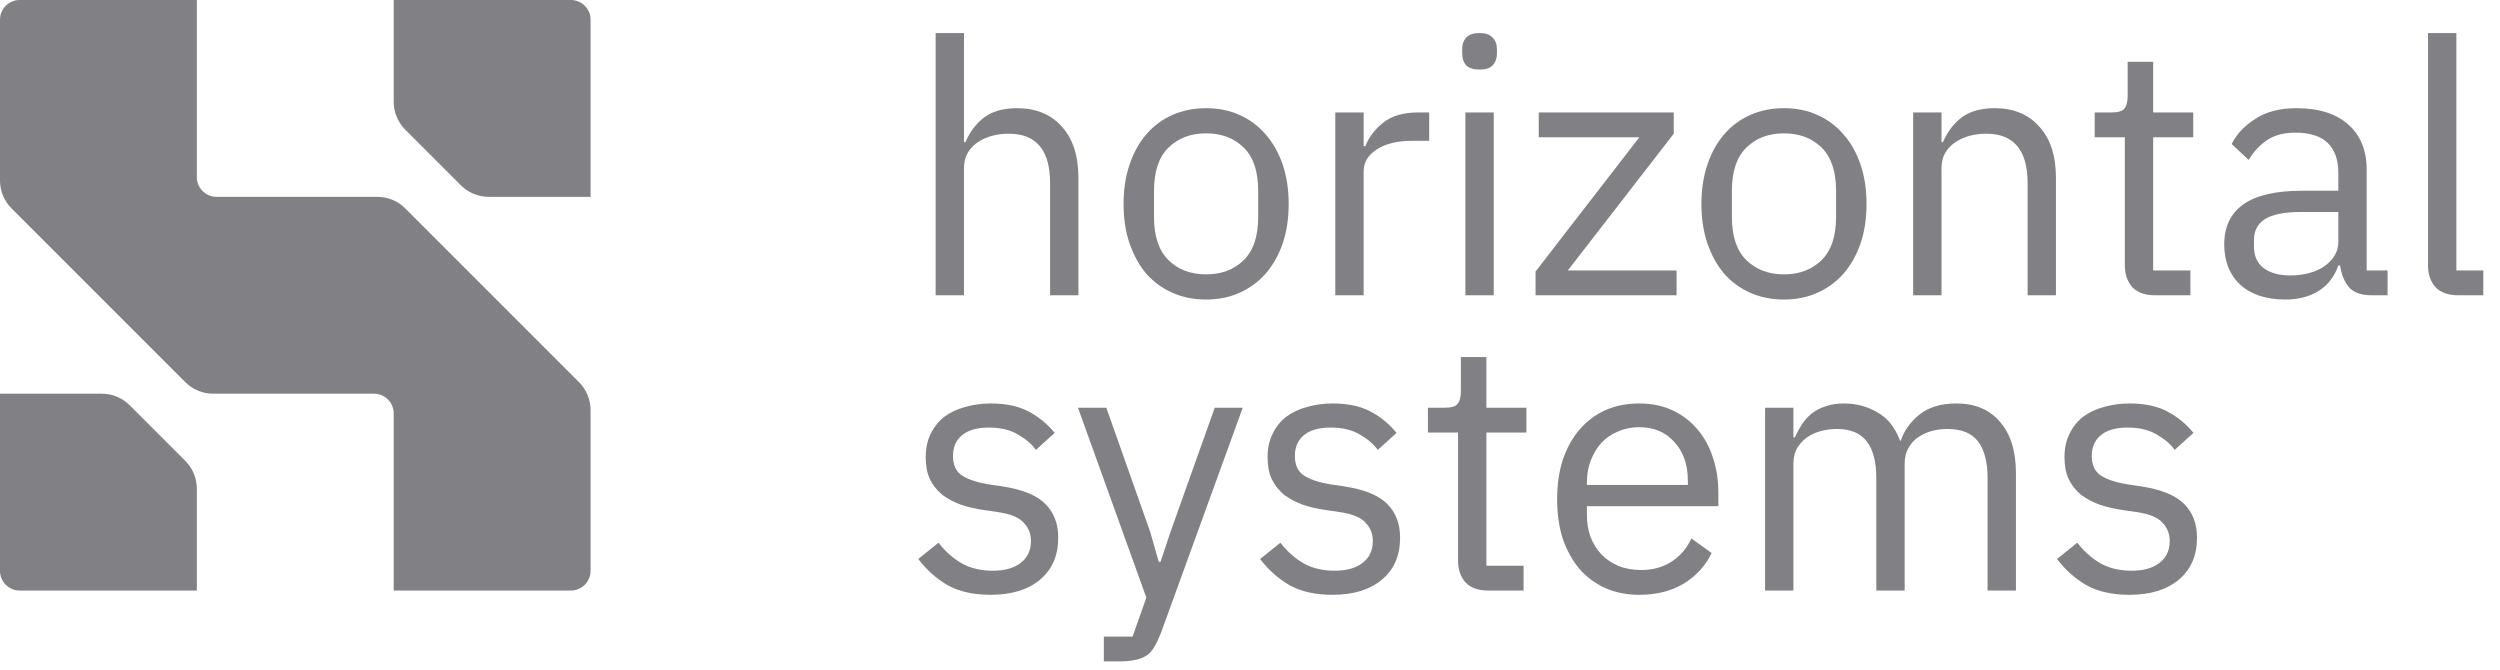
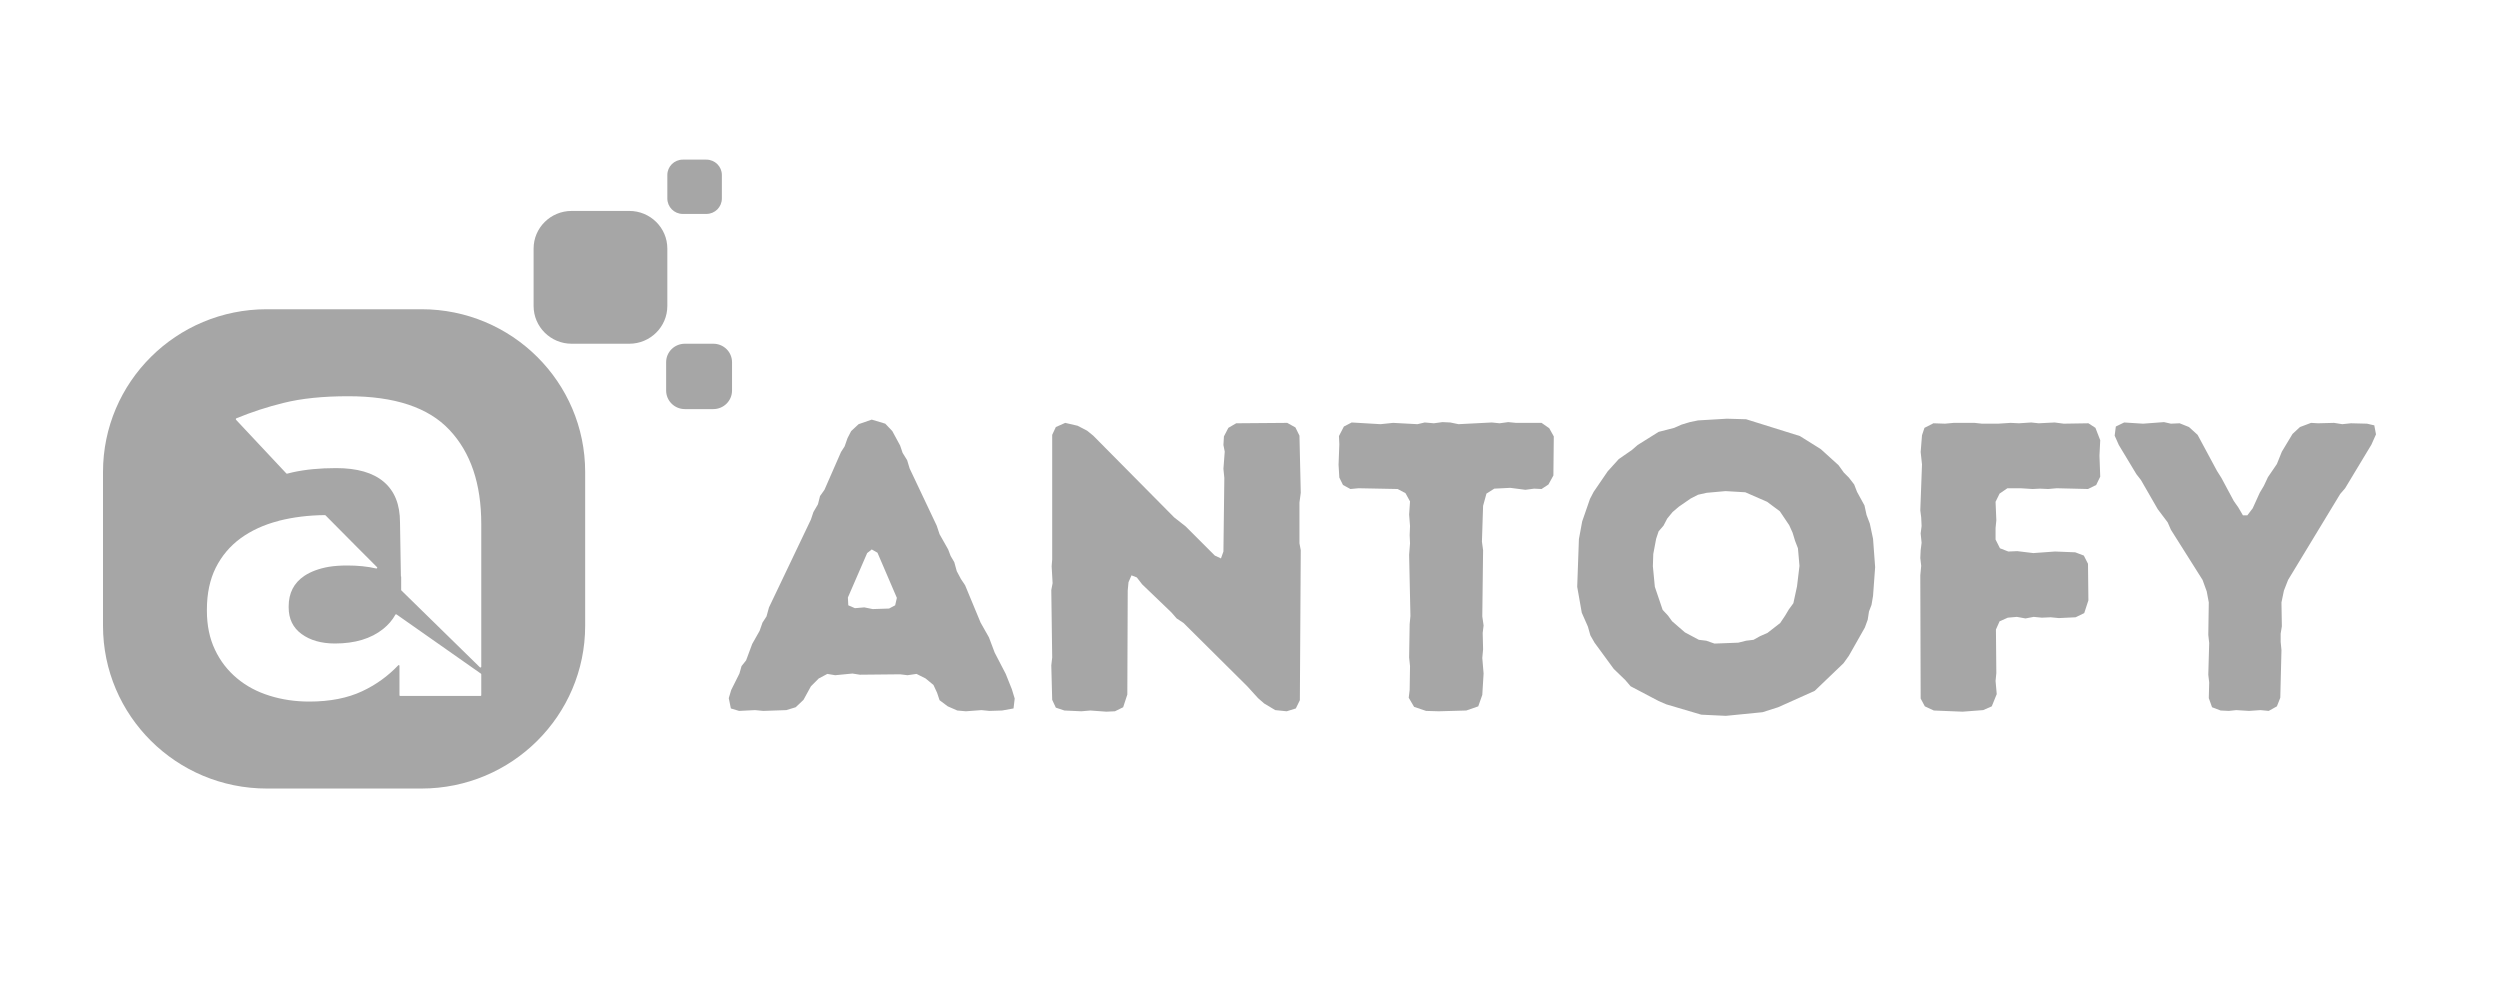
- <svg xmlns="http://www.w3.org/2000/svg" width="127" height="34" viewBox="0 0 127 34" fill="none">
-   <path d="M47.53 1.68H48.97V7.224H49.042C49.27 6.696 49.588 6.276 49.996 5.964C50.416 5.652 50.974 5.496 51.67 5.496C52.63 5.496 53.386 5.808 53.938 6.432C54.502 7.044 54.784 7.914 54.784 9.042V15H53.344V9.294C53.344 7.626 52.642 6.792 51.238 6.792C50.95 6.792 50.668 6.828 50.392 6.9C50.128 6.972 49.888 7.08 49.672 7.224C49.456 7.368 49.282 7.554 49.15 7.782C49.03 7.998 48.97 8.256 48.97 8.556V15H47.53V1.68Z" fill="#808085" />
-   <path d="M61.27 15.216C60.647 15.216 60.077 15.102 59.56 14.874C59.044 14.646 58.6 14.322 58.228 13.902C57.868 13.47 57.587 12.96 57.383 12.372C57.178 11.772 57.077 11.1 57.077 10.356C57.077 9.624 57.178 8.958 57.383 8.358C57.587 7.758 57.868 7.248 58.228 6.828C58.6 6.396 59.044 6.066 59.56 5.838C60.077 5.61 60.647 5.496 61.27 5.496C61.895 5.496 62.459 5.61 62.962 5.838C63.478 6.066 63.922 6.396 64.294 6.828C64.666 7.248 64.954 7.758 65.159 8.358C65.362 8.958 65.465 9.624 65.465 10.356C65.465 11.1 65.362 11.772 65.159 12.372C64.954 12.96 64.666 13.47 64.294 13.902C63.922 14.322 63.478 14.646 62.962 14.874C62.459 15.102 61.895 15.216 61.27 15.216ZM61.27 13.938C62.05 13.938 62.687 13.698 63.178 13.218C63.67 12.738 63.916 12.006 63.916 11.022V9.69C63.916 8.706 63.67 7.974 63.178 7.494C62.687 7.014 62.05 6.774 61.27 6.774C60.49 6.774 59.855 7.014 59.362 7.494C58.87 7.974 58.624 8.706 58.624 9.69V11.022C58.624 12.006 58.87 12.738 59.362 13.218C59.855 13.698 60.49 13.938 61.27 13.938Z" fill="#808085" />
-   <path d="M67.833 15V5.712H69.273V7.422H69.363C69.531 6.978 69.831 6.582 70.263 6.234C70.695 5.886 71.289 5.712 72.045 5.712H72.603V7.152H71.757C70.977 7.152 70.365 7.302 69.921 7.602C69.489 7.89 69.273 8.256 69.273 8.7V15H67.833Z" fill="#808085" />
-   <path d="M75.162 3.534C74.85 3.534 74.622 3.462 74.478 3.318C74.346 3.162 74.28 2.964 74.28 2.724V2.49C74.28 2.25 74.346 2.058 74.478 1.914C74.622 1.758 74.85 1.68 75.162 1.68C75.474 1.68 75.696 1.758 75.828 1.914C75.972 2.058 76.044 2.25 76.044 2.49V2.724C76.044 2.964 75.972 3.162 75.828 3.318C75.696 3.462 75.474 3.534 75.162 3.534ZM74.442 5.712H75.882V15H74.442V5.712Z" fill="#808085" />
-   <path d="M78.006 15V13.794L83.28 6.972H78.168V5.712H85.026V6.792L79.644 13.74H85.17V15H78.006Z" fill="#808085" />
-   <path d="M90.626 15.216C90.002 15.216 89.432 15.102 88.916 14.874C88.4 14.646 87.956 14.322 87.584 13.902C87.224 13.47 86.942 12.96 86.738 12.372C86.534 11.772 86.432 11.1 86.432 10.356C86.432 9.624 86.534 8.958 86.738 8.358C86.942 7.758 87.224 7.248 87.584 6.828C87.956 6.396 88.4 6.066 88.916 5.838C89.432 5.61 90.002 5.496 90.626 5.496C91.25 5.496 91.814 5.61 92.318 5.838C92.834 6.066 93.278 6.396 93.65 6.828C94.022 7.248 94.31 7.758 94.514 8.358C94.718 8.958 94.82 9.624 94.82 10.356C94.82 11.1 94.718 11.772 94.514 12.372C94.31 12.96 94.022 13.47 93.65 13.902C93.278 14.322 92.834 14.646 92.318 14.874C91.814 15.102 91.25 15.216 90.626 15.216ZM90.626 13.938C91.406 13.938 92.042 13.698 92.534 13.218C93.026 12.738 93.272 12.006 93.272 11.022V9.69C93.272 8.706 93.026 7.974 92.534 7.494C92.042 7.014 91.406 6.774 90.626 6.774C89.846 6.774 89.21 7.014 88.718 7.494C88.226 7.974 87.98 8.706 87.98 9.69V11.022C87.98 12.006 88.226 12.738 88.718 13.218C89.21 13.698 89.846 13.938 90.626 13.938Z" fill="#808085" />
-   <path d="M97.188 15V5.712H98.628V7.224H98.7C98.928 6.696 99.246 6.276 99.654 5.964C100.074 5.652 100.632 5.496 101.328 5.496C102.288 5.496 103.044 5.808 103.596 6.432C104.16 7.044 104.442 7.914 104.442 9.042V15H103.002V9.294C103.002 7.626 102.3 6.792 100.896 6.792C100.608 6.792 100.326 6.828 100.05 6.9C99.786 6.972 99.546 7.08 99.33 7.224C99.114 7.368 98.94 7.554 98.808 7.782C98.688 7.998 98.628 8.256 98.628 8.556V15H97.188Z" fill="#808085" />
-   <path d="M109.471 15C108.967 15 108.583 14.862 108.319 14.586C108.067 14.298 107.941 13.926 107.941 13.47V6.972H106.411V5.712H107.275C107.587 5.712 107.797 5.652 107.905 5.532C108.025 5.4 108.085 5.178 108.085 4.866V3.138H109.381V5.712H111.415V6.972H109.381V13.74H111.271V15H109.471Z" fill="#808085" />
-   <path d="M120.479 15C119.939 15 119.549 14.856 119.309 14.568C119.081 14.28 118.937 13.92 118.877 13.488H118.787C118.583 14.064 118.247 14.496 117.779 14.784C117.311 15.072 116.753 15.216 116.105 15.216C115.121 15.216 114.353 14.964 113.801 14.46C113.261 13.956 112.991 13.272 112.991 12.408C112.991 11.532 113.309 10.86 113.945 10.392C114.593 9.924 115.595 9.69 116.951 9.69H118.787V8.772C118.787 8.112 118.607 7.608 118.247 7.26C117.887 6.912 117.335 6.738 116.591 6.738C116.027 6.738 115.553 6.864 115.169 7.116C114.797 7.368 114.485 7.704 114.233 8.124L113.369 7.314C113.621 6.81 114.023 6.384 114.575 6.036C115.127 5.676 115.823 5.496 116.663 5.496C117.791 5.496 118.667 5.772 119.291 6.324C119.915 6.876 120.227 7.644 120.227 8.628V13.74H121.289V15H120.479ZM116.339 13.992C116.699 13.992 117.029 13.95 117.329 13.866C117.629 13.782 117.887 13.662 118.103 13.506C118.319 13.35 118.487 13.17 118.607 12.966C118.727 12.762 118.787 12.54 118.787 12.3V10.77H116.879C116.051 10.77 115.445 10.89 115.061 11.13C114.689 11.37 114.503 11.718 114.503 12.174V12.552C114.503 13.008 114.665 13.362 114.989 13.614C115.325 13.866 115.775 13.992 116.339 13.992Z" fill="#808085" />
-   <path d="M124.874 15C124.37 15 123.986 14.862 123.722 14.586C123.47 14.298 123.344 13.938 123.344 13.506V1.68H124.784V13.74H126.152V15H124.874Z" fill="#808085" />
-   <path d="M50.32 30.216C49.456 30.216 48.73 30.054 48.142 29.73C47.566 29.394 47.068 28.95 46.648 28.398L47.674 27.57C48.034 28.026 48.436 28.38 48.88 28.632C49.324 28.872 49.84 28.992 50.428 28.992C51.04 28.992 51.514 28.86 51.85 28.596C52.198 28.332 52.372 27.96 52.372 27.48C52.372 27.12 52.252 26.814 52.012 26.562C51.784 26.298 51.364 26.118 50.752 26.022L50.014 25.914C49.582 25.854 49.186 25.764 48.826 25.644C48.466 25.512 48.148 25.344 47.872 25.14C47.608 24.924 47.398 24.66 47.242 24.348C47.098 24.036 47.026 23.664 47.026 23.232C47.026 22.776 47.11 22.38 47.278 22.044C47.446 21.696 47.674 21.408 47.962 21.18C48.262 20.952 48.616 20.784 49.024 20.676C49.432 20.556 49.87 20.496 50.338 20.496C51.094 20.496 51.724 20.628 52.228 20.892C52.744 21.156 53.194 21.522 53.578 21.99L52.624 22.854C52.42 22.566 52.12 22.308 51.724 22.08C51.328 21.84 50.83 21.72 50.23 21.72C49.63 21.72 49.174 21.852 48.862 22.116C48.562 22.368 48.412 22.716 48.412 23.16C48.412 23.616 48.562 23.946 48.862 24.15C49.174 24.354 49.618 24.504 50.194 24.6L50.914 24.708C51.946 24.864 52.678 25.164 53.11 25.608C53.542 26.04 53.758 26.61 53.758 27.318C53.758 28.218 53.452 28.926 52.84 29.442C52.228 29.958 51.388 30.216 50.32 30.216Z" fill="#808085" />
-   <path d="M61.709 20.712H63.131L58.973 32.16C58.865 32.436 58.757 32.664 58.649 32.844C58.541 33.036 58.409 33.186 58.253 33.294C58.097 33.402 57.899 33.48 57.659 33.528C57.431 33.576 57.149 33.6 56.813 33.6H56.075V32.34H57.533L58.235 30.36L54.761 20.712H56.201L58.433 27.03L58.865 28.542H58.955L59.459 27.03L61.709 20.712Z" fill="#808085" />
-   <path d="M67.687 30.216C66.823 30.216 66.097 30.054 65.509 29.73C64.933 29.394 64.435 28.95 64.015 28.398L65.041 27.57C65.401 28.026 65.803 28.38 66.247 28.632C66.691 28.872 67.207 28.992 67.795 28.992C68.407 28.992 68.881 28.86 69.217 28.596C69.565 28.332 69.739 27.96 69.739 27.48C69.739 27.12 69.619 26.814 69.379 26.562C69.151 26.298 68.731 26.118 68.119 26.022L67.381 25.914C66.949 25.854 66.553 25.764 66.193 25.644C65.833 25.512 65.515 25.344 65.239 25.14C64.975 24.924 64.765 24.66 64.609 24.348C64.465 24.036 64.393 23.664 64.393 23.232C64.393 22.776 64.477 22.38 64.645 22.044C64.813 21.696 65.041 21.408 65.329 21.18C65.629 20.952 65.983 20.784 66.391 20.676C66.799 20.556 67.237 20.496 67.705 20.496C68.461 20.496 69.091 20.628 69.595 20.892C70.111 21.156 70.561 21.522 70.945 21.99L69.991 22.854C69.787 22.566 69.487 22.308 69.091 22.08C68.695 21.84 68.197 21.72 67.597 21.72C66.997 21.72 66.541 21.852 66.229 22.116C65.929 22.368 65.779 22.716 65.779 23.16C65.779 23.616 65.929 23.946 66.229 24.15C66.541 24.354 66.985 24.504 67.561 24.6L68.281 24.708C69.313 24.864 70.045 25.164 70.477 25.608C70.909 26.04 71.125 26.61 71.125 27.318C71.125 28.218 70.819 28.926 70.207 29.442C69.595 29.958 68.755 30.216 67.687 30.216Z" fill="#808085" />
-   <path d="M75.598 30C75.094 30 74.71 29.862 74.446 29.586C74.194 29.298 74.068 28.926 74.068 28.47V21.972H72.538V20.712H73.402C73.714 20.712 73.924 20.652 74.032 20.532C74.152 20.4 74.212 20.178 74.212 19.866V18.138H75.508V20.712H77.542V21.972H75.508V28.74H77.398V30H75.598Z" fill="#808085" />
-   <path d="M83.278 30.216C82.642 30.216 82.066 30.102 81.55 29.874C81.046 29.646 80.608 29.322 80.236 28.902C79.876 28.47 79.594 27.96 79.39 27.372C79.198 26.772 79.102 26.1 79.102 25.356C79.102 24.624 79.198 23.958 79.39 23.358C79.594 22.758 79.876 22.248 80.236 21.828C80.608 21.396 81.046 21.066 81.55 20.838C82.066 20.61 82.642 20.496 83.278 20.496C83.902 20.496 84.46 20.61 84.952 20.838C85.444 21.066 85.864 21.384 86.212 21.792C86.56 22.188 86.824 22.662 87.004 23.214C87.196 23.766 87.292 24.372 87.292 25.032V25.716H80.614V26.148C80.614 26.544 80.674 26.916 80.794 27.264C80.926 27.6 81.106 27.894 81.334 28.146C81.574 28.398 81.862 28.596 82.198 28.74C82.546 28.884 82.936 28.956 83.368 28.956C83.956 28.956 84.466 28.818 84.898 28.542C85.342 28.266 85.684 27.87 85.924 27.354L86.95 28.092C86.65 28.728 86.182 29.244 85.546 29.64C84.91 30.024 84.154 30.216 83.278 30.216ZM83.278 21.702C82.882 21.702 82.522 21.774 82.198 21.918C81.874 22.05 81.592 22.242 81.352 22.494C81.124 22.746 80.944 23.046 80.812 23.394C80.68 23.73 80.614 24.102 80.614 24.51V24.636H85.744V24.438C85.744 23.61 85.516 22.95 85.06 22.458C84.616 21.954 84.022 21.702 83.278 21.702Z" fill="#808085" />
-   <path d="M89.665 30V20.712H91.105V22.224H91.177C91.285 21.984 91.405 21.762 91.537 21.558C91.681 21.342 91.849 21.156 92.041 21C92.245 20.844 92.479 20.724 92.743 20.64C93.007 20.544 93.319 20.496 93.679 20.496C94.291 20.496 94.855 20.646 95.371 20.946C95.887 21.234 96.271 21.714 96.523 22.386H96.559C96.727 21.882 97.039 21.444 97.495 21.072C97.963 20.688 98.593 20.496 99.385 20.496C100.333 20.496 101.071 20.808 101.599 21.432C102.139 22.044 102.409 22.914 102.409 24.042V30H100.969V24.294C100.969 23.466 100.807 22.842 100.483 22.422C100.159 22.002 99.643 21.792 98.935 21.792C98.647 21.792 98.371 21.828 98.107 21.9C97.855 21.972 97.627 22.08 97.423 22.224C97.219 22.368 97.057 22.554 96.937 22.782C96.817 22.998 96.757 23.256 96.757 23.556V30H95.317V24.294C95.317 23.466 95.155 22.842 94.831 22.422C94.507 22.002 94.003 21.792 93.319 21.792C93.031 21.792 92.755 21.828 92.491 21.9C92.227 21.972 91.993 22.08 91.789 22.224C91.585 22.368 91.417 22.554 91.285 22.782C91.165 22.998 91.105 23.256 91.105 23.556V30H89.665Z" fill="#808085" />
-   <path d="M108.17 30.216C107.306 30.216 106.58 30.054 105.992 29.73C105.416 29.394 104.918 28.95 104.498 28.398L105.524 27.57C105.884 28.026 106.286 28.38 106.73 28.632C107.174 28.872 107.69 28.992 108.278 28.992C108.89 28.992 109.364 28.86 109.7 28.596C110.048 28.332 110.222 27.96 110.222 27.48C110.222 27.12 110.102 26.814 109.862 26.562C109.634 26.298 109.214 26.118 108.602 26.022L107.864 25.914C107.432 25.854 107.036 25.764 106.676 25.644C106.316 25.512 105.998 25.344 105.722 25.14C105.458 24.924 105.248 24.66 105.092 24.348C104.948 24.036 104.876 23.664 104.876 23.232C104.876 22.776 104.96 22.38 105.128 22.044C105.296 21.696 105.524 21.408 105.812 21.18C106.112 20.952 106.466 20.784 106.874 20.676C107.282 20.556 107.72 20.496 108.188 20.496C108.944 20.496 109.574 20.628 110.078 20.892C110.594 21.156 111.044 21.522 111.428 21.99L110.474 22.854C110.27 22.566 109.97 22.308 109.574 22.08C109.178 21.84 108.68 21.72 108.08 21.72C107.48 21.72 107.024 21.852 106.712 22.116C106.412 22.368 106.262 22.716 106.262 23.16C106.262 23.616 106.412 23.946 106.712 24.15C107.024 24.354 107.468 24.504 108.044 24.6L108.764 24.708C109.796 24.864 110.528 25.164 110.96 25.608C111.392 26.04 111.608 26.61 111.608 27.318C111.608 28.218 111.302 28.926 110.69 29.442C110.078 29.958 109.238 30.216 108.17 30.216Z" fill="#808085" />
-   <path d="M10 30H1C0.448 30 0 29.552 0 29L0 20H5.172C5.702 20 6.211 20.211 6.586 20.586L9.414 23.414C9.789 23.789 10 24.298 10 24.828L10 30Z" fill="#808085" />
-   <path d="M20 0H29C29.552 0 30 0.448 30 1V10H24.829C24.298 10 23.789 9.789 23.414 9.414L20.586 6.586C20.211 6.211 20 5.702 20 5.172V0Z" fill="#808085" />
-   <path d="M30 29C30 29.552 29.552 30 29 30H20V21C20 20.448 19.552 20 19 20L10.829 20C10.298 20 9.789 19.789 9.414 19.414L0.586 10.586C0.211 10.211 0 9.702 0 9.172L0 1C0 0.448 0.448 8.05195e-07 1 7.5864e-07L10 0L10 9C10 9.552 10.448 10 11 10L19.172 10C19.702 10 20.211 10.211 20.586 10.586L29.414 19.414C29.789 19.789 30 20.298 30 20.828V29Z" fill="#808085" />
+ <svg xmlns="http://www.w3.org/2000/svg" width="100" zoomAndPan="magnify" viewBox="0 0 75 30" height="40" preserveAspectRatio="xMidYMid meet" version="1.0">
+   <defs>
+     <g />
+     <clipPath id="46a06bc8bf">
+       <path d="M 19 10 L 21.961 10 L 21.961 13 L 19 13 Z M 19 10 " clip-rule="nonzero" />
+     </clipPath>
+     <clipPath id="22f56f248b">
+       <path d="M 20 4.785 L 21.961 4.785 L 21.961 7 L 20 7 Z M 20 4.785 " clip-rule="nonzero" />
+     </clipPath>
+     <clipPath id="4745d797ee">
+       <path d="M 3.09 9 L 18 9 L 18 23.656 L 3.09 23.656 Z M 3.09 9 " clip-rule="nonzero" />
+     </clipPath>
+   </defs>
+   <path fill="#a6a6a6" d="M 18.879 10.312 L 17.148 10.312 C 16.52 10.312 16.008 9.805 16.008 9.18 L 16.008 7.457 C 16.008 6.832 16.52 6.328 17.148 6.328 L 18.879 6.328 C 19.508 6.328 20.02 6.832 20.02 7.457 L 20.02 9.18 C 20.02 9.805 19.508 10.312 18.879 10.312 " fill-opacity="1" fill-rule="nonzero" />
+   <g clip-path="url(#46a06bc8bf)">
+     <path fill="#a6a6a6" d="M 21.398 12.273 L 20.547 12.273 C 20.234 12.273 19.984 12.023 19.984 11.715 L 19.984 10.867 C 19.984 10.559 20.234 10.312 20.547 10.312 L 21.398 10.312 C 21.711 10.312 21.961 10.559 21.961 10.867 L 21.961 11.715 C 21.961 12.023 21.711 12.273 21.398 12.273 " fill-opacity="1" fill-rule="nonzero" />
+   </g>
+   <g clip-path="url(#22f56f248b)">
+     <path fill="#a6a6a6" d="M 21.191 6.418 L 20.484 6.418 C 20.227 6.418 20.02 6.211 20.02 5.953 L 20.02 5.25 C 20.02 4.996 20.227 4.789 20.484 4.789 L 21.191 4.789 C 21.449 4.789 21.656 4.996 21.656 5.25 L 21.656 5.953 C 21.656 6.211 21.449 6.418 21.191 6.418 " fill-opacity="1" fill-rule="nonzero" />
+   </g>
+   <g clip-path="url(#4745d797ee)">
+     <path fill="#a6a6a6" d="M 14.438 20.004 C 14.438 20.023 14.414 20.031 14.398 20.02 L 12.039 17.711 C 12.035 17.707 12.035 17.703 12.035 17.695 L 12.035 17.297 C 12.031 17.293 12.027 17.293 12.027 17.293 L 12 15.668 C 12 15.137 11.84 14.734 11.516 14.457 C 11.191 14.18 10.715 14.043 10.082 14.043 C 9.59 14.043 9.16 14.086 8.785 14.168 C 8.727 14.18 8.668 14.195 8.609 14.211 C 8.602 14.211 8.594 14.207 8.59 14.203 L 7.078 12.59 C 7.07 12.578 7.074 12.559 7.086 12.551 C 7.543 12.363 8.016 12.207 8.512 12.086 C 9.047 11.953 9.691 11.887 10.449 11.887 C 11.84 11.887 12.852 12.223 13.484 12.898 C 14.121 13.574 14.438 14.512 14.438 15.719 Z M 14.438 20.855 C 14.438 20.871 14.426 20.879 14.414 20.879 L 12.008 20.879 C 11.992 20.879 11.984 20.871 11.984 20.855 L 11.984 19.973 C 11.984 19.953 11.957 19.945 11.945 19.961 C 11.641 20.281 11.281 20.543 10.863 20.738 C 10.43 20.941 9.902 21.047 9.281 21.047 C 8.855 21.047 8.457 20.988 8.086 20.871 C 7.711 20.754 7.387 20.582 7.109 20.348 C 6.832 20.117 6.609 19.832 6.449 19.492 C 6.289 19.156 6.207 18.766 6.207 18.324 L 6.207 18.289 C 6.207 17.805 6.297 17.383 6.473 17.031 C 6.652 16.676 6.898 16.383 7.219 16.148 C 7.535 15.918 7.914 15.742 8.352 15.629 C 8.359 15.625 8.367 15.625 8.375 15.621 C 8.793 15.516 9.25 15.457 9.75 15.453 C 9.754 15.453 9.762 15.457 9.766 15.461 L 10.719 16.422 L 11.312 17.016 C 11.328 17.031 11.312 17.059 11.289 17.055 C 11.02 16.992 10.727 16.965 10.414 16.965 C 10.219 16.965 10.035 16.977 9.867 17.004 C 9.574 17.055 9.328 17.145 9.129 17.277 C 8.816 17.488 8.66 17.793 8.66 18.191 L 8.66 18.223 C 8.66 18.566 8.789 18.832 9.047 19.02 C 9.301 19.207 9.637 19.305 10.047 19.305 C 10.648 19.305 11.129 19.16 11.492 18.871 C 11.648 18.746 11.773 18.602 11.863 18.438 C 11.871 18.426 11.887 18.426 11.898 18.434 L 14.43 20.211 C 14.434 20.215 14.438 20.223 14.438 20.23 Z M 12.645 9.277 L 8.004 9.277 C 5.289 9.277 3.09 11.461 3.09 14.16 L 3.09 18.773 C 3.09 21.469 5.289 23.656 8.004 23.656 L 12.645 23.656 C 15.355 23.656 17.555 21.469 17.555 18.773 L 17.555 14.16 C 17.555 11.461 15.355 9.277 12.645 9.277 " fill-opacity="1" fill-rule="nonzero" />
+   </g>
+   <g fill="#a6a6a6" fill-opacity="1">
+     <g transform="translate(21.7029, 21.3153)">
+       <g>
+         <path d="M 7.273 0.023 L 7.742 -0.012 L 7.977 0.012 L 8.359 0 L 8.703 -0.062 L 8.738 -0.359 L 8.652 -0.641 L 8.469 -1.098 L 8.137 -1.738 L 7.965 -2.195 L 7.715 -2.637 L 7.25 -3.758 L 7.125 -3.945 L 7 -4.18 L 6.926 -4.449 L 6.816 -4.637 L 6.742 -4.832 L 6.484 -5.289 L 6.398 -5.547 L 5.586 -7.262 L 5.512 -7.508 L 5.375 -7.73 L 5.301 -7.949 L 5.066 -8.383 L 4.855 -8.605 L 4.449 -8.727 L 4.055 -8.59 L 3.832 -8.383 L 3.723 -8.172 L 3.637 -7.926 L 3.527 -7.754 L 3.031 -6.621 L 2.898 -6.434 L 2.836 -6.188 L 2.699 -5.953 L 2.625 -5.73 L 1.367 -3.094 L 1.293 -2.824 L 1.172 -2.637 L 1.086 -2.391 L 0.863 -1.996 L 0.68 -1.504 L 0.543 -1.332 L 0.48 -1.109 L 0.234 -0.617 L 0.16 -0.371 L 0.223 -0.062 L 0.469 0.012 L 0.949 -0.012 L 1.195 0.012 L 1.887 -0.012 L 2.168 -0.098 L 2.402 -0.32 L 2.625 -0.727 L 2.859 -0.961 L 3.117 -1.098 L 3.352 -1.059 L 3.871 -1.109 L 4.094 -1.074 L 5.301 -1.086 L 5.523 -1.059 L 5.793 -1.098 L 6.066 -0.961 L 6.301 -0.766 L 6.41 -0.531 L 6.484 -0.309 L 6.73 -0.125 L 7.016 0 Z M 4.477 -3.043 L 4.227 -3.094 L 3.945 -3.07 L 3.746 -3.156 L 3.734 -3.391 L 4.312 -4.723 L 4.449 -4.832 L 4.621 -4.734 L 5.203 -3.379 L 5.152 -3.156 L 4.969 -3.059 Z M 4.477 -3.043 " />
+       </g>
+     </g>
+   </g>
+   <g fill="#a6a6a6" fill-opacity="1">
+     <g transform="translate(30.65181, 21.3153)">
+       <g>
+         <path d="M 7.273 -0.211 L 7.605 -0.012 L 7.949 0.023 L 8.223 -0.062 L 8.344 -0.309 L 8.371 -4.809 L 8.332 -5.016 L 8.332 -6.238 L 8.371 -6.531 L 8.332 -8.246 L 8.211 -8.492 L 7.965 -8.629 L 6.434 -8.617 L 6.199 -8.48 L 6.066 -8.223 L 6.051 -7.965 L 6.09 -7.766 L 6.051 -7.25 L 6.078 -6.977 L 6.051 -4.77 L 5.977 -4.562 L 5.793 -4.648 L 4.918 -5.523 L 4.574 -5.793 L 2.145 -8.246 L 1.961 -8.395 L 1.676 -8.543 L 1.305 -8.629 L 1.023 -8.504 L 0.914 -8.27 L 0.914 -4.535 L 0.898 -4.328 L 0.926 -3.82 L 0.887 -3.613 L 0.914 -1.59 L 0.887 -1.355 L 0.914 -0.32 L 1.023 -0.086 L 1.281 0 L 1.789 0.023 L 2.059 0 L 2.539 0.035 L 2.797 0.023 L 3.043 -0.098 L 3.168 -0.48 L 3.18 -3.598 L 3.203 -3.848 L 3.293 -4.055 L 3.453 -3.992 L 3.613 -3.785 L 4.488 -2.945 L 4.648 -2.762 L 4.855 -2.625 L 6.766 -0.727 L 7.09 -0.371 Z M 7.273 -0.211 " />
+       </g>
+     </g>
+   </g>
+   <g fill="#a6a6a6" fill-opacity="1">
+     <g transform="translate(39.94584, 21.3153)">
+       <g>
+         <path d="M 3.219 0.023 L 4.043 0 L 4.402 -0.125 L 4.523 -0.469 L 4.562 -1.109 L 4.523 -1.578 L 4.547 -1.836 L 4.535 -2.328 L 4.562 -2.551 L 4.523 -2.824 L 4.547 -4.809 L 4.512 -5.066 L 4.547 -6.141 L 4.648 -6.508 L 4.883 -6.656 L 5.363 -6.68 L 5.816 -6.621 L 6.078 -6.656 L 6.301 -6.645 L 6.508 -6.781 L 6.656 -7.051 L 6.668 -8.223 L 6.531 -8.469 L 6.301 -8.629 L 5.535 -8.629 L 5.301 -8.652 L 5.043 -8.617 L 4.809 -8.641 L 3.809 -8.59 L 3.562 -8.641 L 3.328 -8.652 L 3.07 -8.617 L 2.797 -8.641 L 2.578 -8.59 L 1.848 -8.629 L 1.469 -8.59 L 0.605 -8.641 L 0.371 -8.52 L 0.223 -8.234 L 0.234 -7.988 L 0.211 -7.371 L 0.234 -6.988 L 0.344 -6.766 L 0.566 -6.645 L 0.812 -6.668 L 1.984 -6.645 L 2.219 -6.52 L 2.355 -6.273 L 2.328 -5.879 L 2.355 -5.535 L 2.344 -5.262 L 2.355 -5.016 L 2.328 -4.672 L 2.367 -2.836 L 2.344 -2.59 L 2.328 -1.59 L 2.355 -1.332 L 2.344 -0.617 L 2.316 -0.383 L 2.477 -0.109 L 2.836 0.012 Z M 3.219 0.023 " />
+       </g>
+     </g>
+   </g>
+   <g fill="#a6a6a6" fill-opacity="1">
+     <g transform="translate(46.83625, 21.3153)">
+       <g>
+         <path d="M 4.941 0.16 L 6.039 0.051 L 6.508 -0.098 L 7.605 -0.59 L 8.469 -1.418 L 8.629 -1.641 L 9.109 -2.488 L 9.195 -2.723 L 9.234 -2.973 L 9.309 -3.168 L 9.355 -3.438 L 9.418 -4.301 L 9.355 -5.152 L 9.258 -5.609 L 9.16 -5.867 L 9.098 -6.152 L 8.875 -6.559 L 8.789 -6.781 L 8.629 -6.988 L 8.48 -7.137 L 8.32 -7.359 L 7.789 -7.84 L 7.16 -8.234 L 5.547 -8.738 L 4.969 -8.754 L 4.105 -8.703 L 3.859 -8.652 L 3.613 -8.578 L 3.391 -8.48 L 2.922 -8.359 L 2.293 -7.965 L 2.121 -7.816 L 1.727 -7.543 L 1.395 -7.176 L 0.973 -6.559 L 0.863 -6.348 L 0.629 -5.672 L 0.531 -5.141 L 0.48 -3.711 L 0.617 -2.934 L 0.801 -2.516 L 0.875 -2.254 L 1 -2.035 L 1.578 -1.246 L 1.922 -0.914 L 2.082 -0.727 L 2.922 -0.285 L 3.156 -0.184 L 4.203 0.125 Z M 4.598 -2.008 L 4.352 -2.094 L 4.129 -2.121 L 3.711 -2.344 L 3.328 -2.676 L 3.203 -2.848 L 3.043 -3.02 L 2.809 -3.711 L 2.75 -4.328 L 2.762 -4.695 L 2.848 -5.152 L 2.922 -5.375 L 3.07 -5.547 L 3.18 -5.758 L 3.34 -5.953 L 3.527 -6.113 L 3.883 -6.359 L 4.105 -6.473 L 4.363 -6.531 L 4.93 -6.582 L 5.523 -6.547 L 6.176 -6.262 L 6.559 -5.977 L 6.84 -5.559 L 6.941 -5.336 L 7.016 -5.09 L 7.102 -4.867 L 7.148 -4.34 L 7.074 -3.723 L 6.965 -3.219 L 6.828 -3.031 L 6.719 -2.848 L 6.57 -2.625 L 6.188 -2.328 L 5.965 -2.23 L 5.77 -2.121 L 5.547 -2.094 L 5.312 -2.035 Z M 4.598 -2.008 " />
+       </g>
+     </g>
+   </g>
+   <g fill="#a6a6a6" fill-opacity="1">
+     <g transform="translate(56.72195, 21.3153)">
+       <g>
+         <path d="M 0.898 -0.359 L 1.023 -0.125 L 1.293 0 L 2.156 0.035 L 2.773 -0.012 L 3.031 -0.125 L 3.18 -0.492 L 3.145 -0.887 L 3.168 -1.121 L 3.156 -2.43 L 3.266 -2.676 L 3.512 -2.785 L 3.785 -2.809 L 4.043 -2.762 L 4.289 -2.809 L 4.535 -2.785 L 4.797 -2.797 L 5.043 -2.773 L 5.547 -2.797 L 5.805 -2.922 L 5.93 -3.305 L 5.918 -4.402 L 5.793 -4.648 L 5.535 -4.746 L 4.93 -4.77 L 4.277 -4.723 L 3.797 -4.781 L 3.527 -4.77 L 3.277 -4.867 L 3.145 -5.129 L 3.145 -5.473 L 3.168 -5.707 L 3.145 -6.262 L 3.266 -6.508 L 3.5 -6.668 L 3.895 -6.668 L 4.254 -6.645 L 4.477 -6.656 L 4.723 -6.645 L 4.98 -6.668 L 5.918 -6.645 L 6.164 -6.766 L 6.285 -7.016 L 6.262 -7.645 L 6.285 -8.109 L 6.141 -8.48 L 5.93 -8.617 L 5.191 -8.605 L 4.918 -8.641 L 4.438 -8.617 L 4.215 -8.641 L 3.848 -8.617 L 3.598 -8.629 L 3.219 -8.605 L 2.738 -8.605 L 2.516 -8.629 L 1.887 -8.629 L 1.629 -8.605 L 1.281 -8.617 L 1.012 -8.48 L 0.938 -8.258 L 0.898 -7.754 L 0.938 -7.383 L 0.887 -6.004 L 0.914 -5.793 L 0.926 -5.535 L 0.898 -5.312 L 0.926 -5.031 L 0.898 -4.809 L 0.887 -4.574 L 0.914 -4.34 L 0.887 -4.055 Z M 0.898 -0.359 " />
+       </g>
+     </g>
+   </g>
+   <g fill="#a6a6a6" fill-opacity="1">
+     <g transform="translate(63.43979, 21.3153)">
+       <g>
+         <path d="M 2.824 -0.371 L 2.922 -0.098 L 3.18 0 L 3.426 0.012 L 3.648 -0.012 L 4.031 0.012 L 4.375 -0.012 L 4.621 0.012 L 4.867 -0.125 L 4.969 -0.383 L 5.004 -1.812 L 4.98 -2.059 L 4.98 -2.305 L 5.016 -2.527 L 5.004 -3.242 L 5.078 -3.598 L 5.203 -3.918 L 6.766 -6.496 L 6.914 -6.668 L 7.703 -7.977 L 7.84 -8.285 L 7.789 -8.555 L 7.57 -8.605 L 7.09 -8.617 L 6.828 -8.59 L 6.582 -8.629 L 6.102 -8.617 L 5.891 -8.629 L 5.559 -8.504 L 5.336 -8.297 L 5.016 -7.766 L 4.867 -7.395 L 4.598 -7 L 4.477 -6.742 L 4.352 -6.531 L 4.141 -6.066 L 3.98 -5.855 L 3.848 -5.855 L 3.711 -6.09 L 3.574 -6.285 L 3.203 -6.977 L 3.07 -7.188 L 2.488 -8.27 L 2.23 -8.504 L 1.949 -8.617 L 1.688 -8.605 L 1.48 -8.652 L 0.852 -8.605 L 0.285 -8.641 L 0.035 -8.52 L 0 -8.246 L 0.125 -7.965 L 0.652 -7.09 L 0.789 -6.914 L 1.293 -6.039 L 1.59 -5.645 L 1.688 -5.422 L 2.637 -3.918 L 2.762 -3.574 L 2.824 -3.242 L 2.809 -2.27 L 2.836 -2.023 L 2.809 -1.074 L 2.836 -0.84 Z M 2.824 -0.371 " />
+       </g>
+     </g>
+   </g>
</svg>
